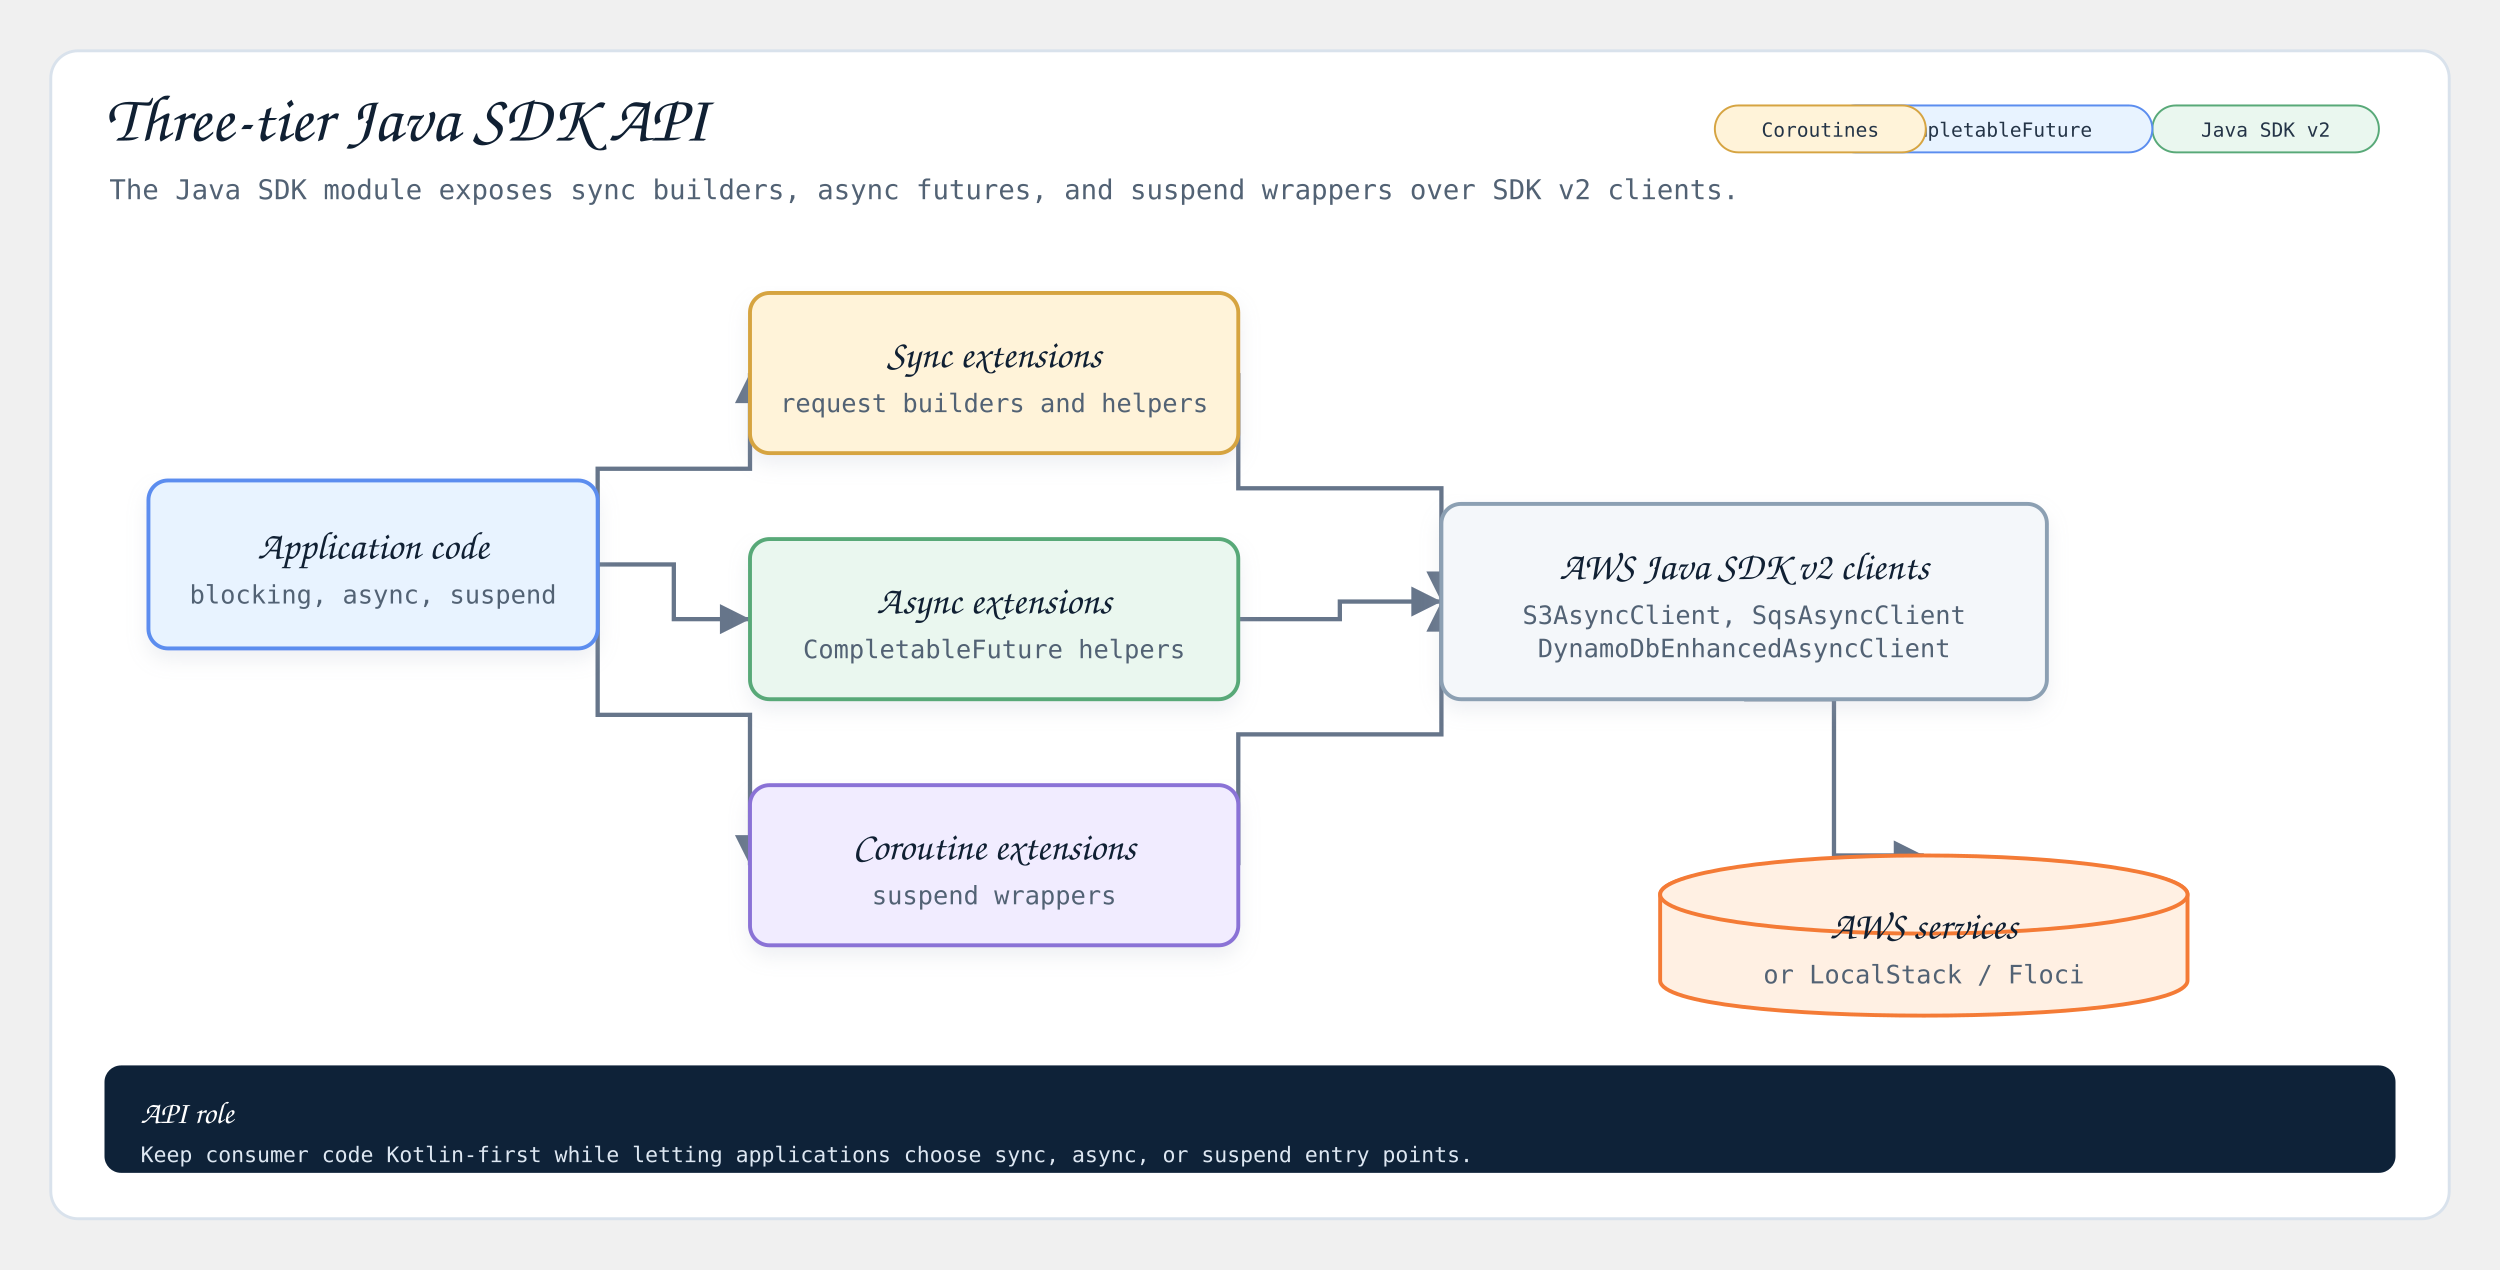
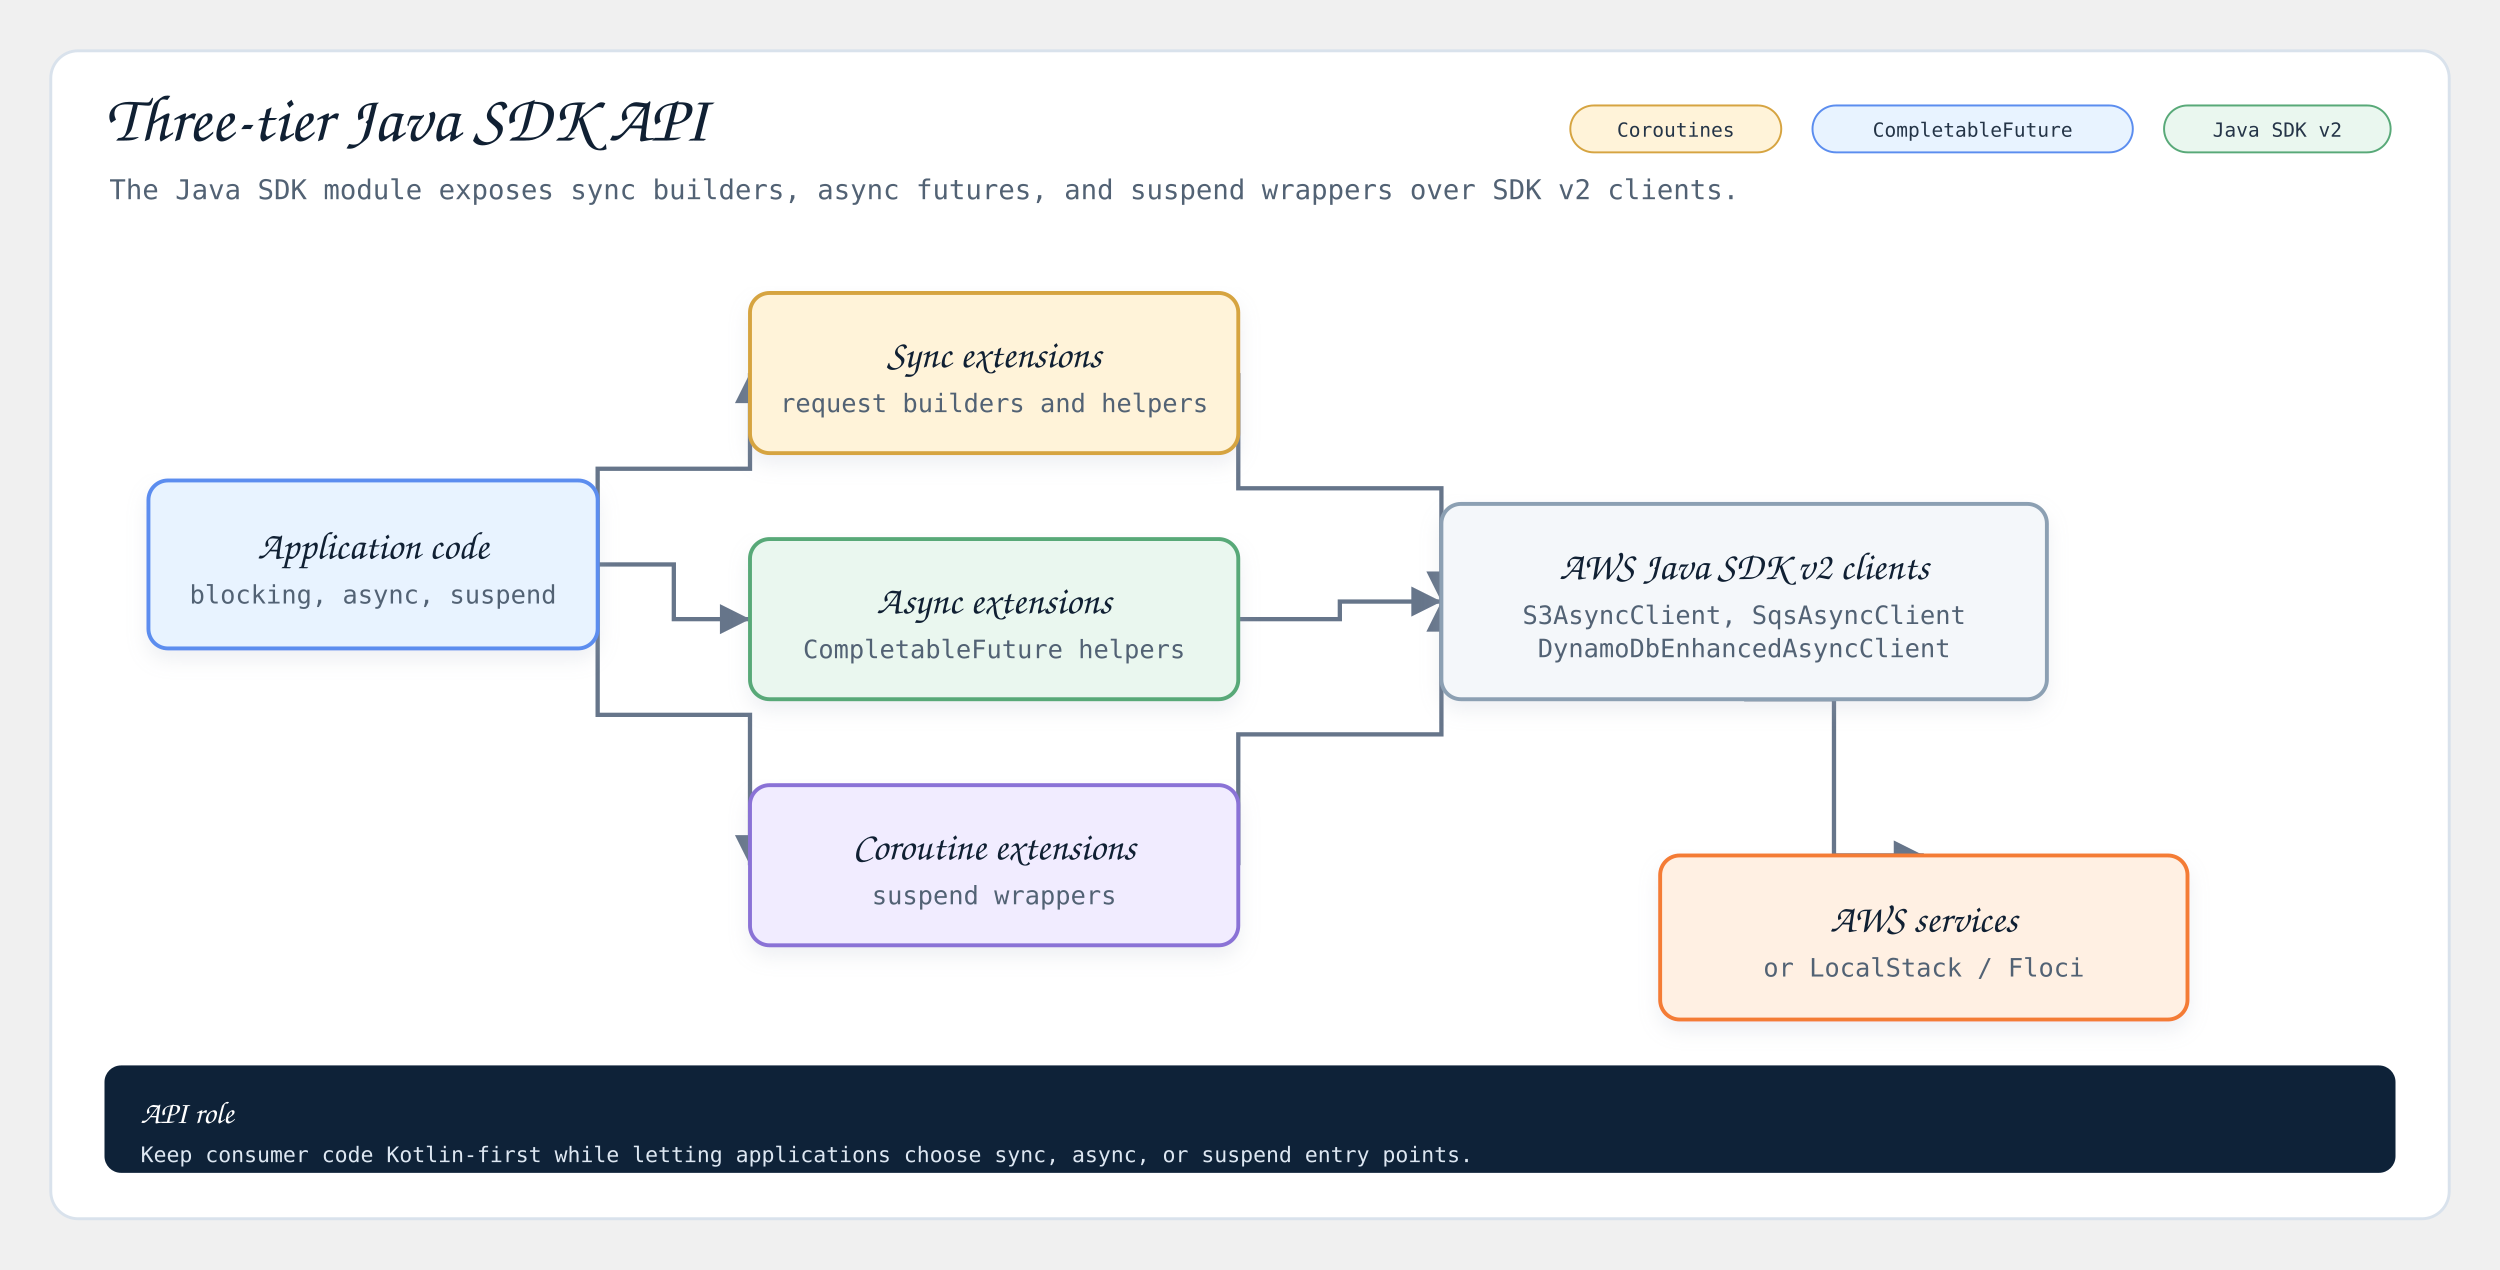
<svg xmlns="http://www.w3.org/2000/svg" width="1280" height="650" viewBox="0 0 1280 650" role="img" aria-label="Three-tier Java SDK API">
  <defs>
    <marker id="arrow" markerWidth="9" markerHeight="9" refX="8" refY="4.5" orient="auto" markerUnits="strokeWidth">
      <path d="M1,1 L8,4.5 L1,8 Z" fill="#66758A" />
    </marker>
    <filter id="shadow" x="-10%" y="-10%" width="120%" height="130%">
      <feDropShadow dx="0" dy="5" stdDeviation="5" flood-color="#AAB7C6" flood-opacity="0.20" />
    </filter>
  </defs>
  <style>
  svg{background:#F5F7FA}
  .frame{fill:#FFFFFF;stroke:#D9E2EC;stroke-width:1.5}
  .title{font-family:"Architects Daughter","Comic Sans MS",cursive;font-size:34px;fill:#102033}
  .subtitle,.detail,.footer-detail{font-family:"Comic Mono","SFMono-Regular",Menlo,monospace;fill:#526274}
  .subtitle{font-size:14px}
  .card-title{font-family:"Architects Daughter","Comic Sans MS",cursive;font-size:20px;fill:#102033}
  .detail{font-size:13px}
  .chip{font-family:"Comic Mono","SFMono-Regular",Menlo,monospace;font-size:10px;fill:#243447}
  .card{stroke-width:2;filter:url(#shadow)}
  .edge{fill:none;stroke-width:2.2;marker-end:url(#arrow)}
  .edge-label{font-family:"Comic Mono","SFMono-Regular",Menlo,monospace;font-size:11px;fill:#344456}
  .label-bg{fill:#FFFFFF;stroke:#D9E2EC}
  .footer{fill:#0E2238;stroke:#0E2238}
  .footer-title{font-family:"Architects Daughter","Comic Sans MS",cursive;font-size:16px;fill:#FFFFFF}
  .footer-detail{font-size:11px;fill:#DDE7F2}
</style>
  <rect x="26" y="26" width="1228" height="598" rx="14" class="frame" />
  <text class="title" x="54" y="72">Three-tier Java SDK API</text>
  <text class="subtitle" x="56" y="102">The Java SDK module exposes sync builders, async futures, and suspend wrappers over SDK v2 clients.</text>
  <g>
-     <rect x="1102" y="54" width="116" height="24" rx="12" fill="#EAF7EF" stroke="#58A978" />
-     <text class="chip" x="1160" y="70" text-anchor="middle">Java SDK v2</text>
+     <rect x="1108" y="54" width="116" height="24" rx="12" fill="#EAF7EF" stroke="#58A978" />
+     <text class="chip" x="1166" y="70" text-anchor="middle">Java SDK v2</text>
  </g>
  <g>
-     <rect x="938" y="54" width="164" height="24" rx="12" fill="#E8F3FF" stroke="#5B8DEF" />
-     <text class="chip" x="1020" y="70" text-anchor="middle">CompletableFuture</text>
+     <rect x="928" y="54" width="164" height="24" rx="12" fill="#E8F3FF" stroke="#5B8DEF" />
+     <text class="chip" x="1010" y="70" text-anchor="middle">CompletableFuture</text>
  </g>
  <g>
-     <rect x="878" y="54" width="108" height="24" rx="12" fill="#FFF3D9" stroke="#D6A441" />
-     <text class="chip" x="932" y="70" text-anchor="middle">Coroutines</text>
+     <rect x="804" y="54" width="108" height="24" rx="12" fill="#FFF3D9" stroke="#D6A441" />
+     <text class="chip" x="858" y="70" text-anchor="middle">Coroutines</text>
  </g>
  <g>
    <g>
      <path class="edge" d="M306 289 L306 240 L384 240 L384 191" stroke="#66758A" />
    </g>
    <g>
      <path class="edge" d="M306 289 L345 289 L345 317 L384 317" stroke="#66758A" />
    </g>
    <g>
      <path class="edge" d="M306 289 L306 366 L384 366 L384 443" stroke="#66758A" />
    </g>
    <g>
      <path class="edge" d="M634 191 L634 250 L738 250 L738 308" stroke="#66758A" />
    </g>
    <g>
      <path class="edge" d="M634 317 L686 317 L686 308 L738 308" stroke="#66758A" />
    </g>
    <g>
      <path class="edge" d="M634 443 L634 376 L738 376 L738 308" stroke="#66758A" />
    </g>
    <g>
      <path class="edge" d="M893 358 L939 358 L939 438 L985 438" stroke="#66758A" />
    </g>
  </g>
  <g id="app">
    <rect class="card" x="76" y="246" width="230" height="86" rx="10" fill="#E8F3FF" stroke="#5B8DEF" />
    <text class="card-title" x="191" y="286" text-anchor="middle">Application code</text>
    <text class="detail" x="191" y="309" text-anchor="middle">blocking, async, suspend</text>
  </g>
  <g id="sync">
    <rect class="card" x="384" y="150" width="250" height="82" rx="10" fill="#FFF3D9" stroke="#D6A441" />
    <text class="card-title" x="509" y="188" text-anchor="middle">Sync extensions</text>
    <text class="detail" x="509" y="211" text-anchor="middle">request builders and helpers</text>
  </g>
  <g id="async">
    <rect class="card" x="384" y="276" width="250" height="82" rx="10" fill="#EAF7EF" stroke="#58A978" />
    <text class="card-title" x="509" y="314" text-anchor="middle">Async extensions</text>
    <text class="detail" x="509" y="337" text-anchor="middle">CompletableFuture helpers</text>
  </g>
  <g id="suspend">
    <rect class="card" x="384" y="402" width="250" height="82" rx="10" fill="#F1ECFF" stroke="#8A72D6" />
    <text class="card-title" x="509" y="440" text-anchor="middle">Coroutine extensions</text>
    <text class="detail" x="509" y="463" text-anchor="middle">suspend wrappers</text>
  </g>
  <g id="clients">
    <rect class="card" x="738" y="258" width="310" height="100" rx="10" fill="#F4F7FA" stroke="#8CA0B3" />
    <text class="card-title" x="893" y="296.5" text-anchor="middle">AWS Java SDK v2 clients</text>
    <text class="detail" x="893" y="319.5" text-anchor="middle">S3AsyncClient, SqsAsyncClient</text>
    <text class="detail" x="893" y="336.5" text-anchor="middle">DynamoDbEnhancedAsyncClient</text>
  </g>
  <g id="aws">
-     <path d="M850 458 C850 434,1120 434,1120 458 L1120 502 C1120 526,850 526,850 502 Z" fill="#FFF0E3" stroke="#F47B36" stroke-width="2" />
-     <ellipse cx="985" cy="458" rx="135" ry="20" fill="#FFF0E3" stroke="#F47B36" stroke-width="2" />
-     <text class="card-title" x="985" y="480.5" text-anchor="middle">AWS services</text>
-     <text class="detail" x="985" y="503.5" text-anchor="middle">or LocalStack / Floci</text>
+     <rect class="card" x="850" y="438" width="270" height="84" rx="10" fill="#FFF0E3" stroke="#F47B36" />
+     <text class="card-title" x="985" y="477" text-anchor="middle">AWS services</text>
+     <text class="detail" x="985" y="500" text-anchor="middle">or LocalStack / Floci</text>
  </g>
  <rect class="footer" x="54" y="546" width="1172" height="54" rx="8" />
  <text class="footer-title" x="72" y="575">API role</text>
  <text class="footer-detail" x="72" y="595">Keep consumer code Kotlin-first while letting applications choose sync, async, or suspend entry points.</text>
</svg>
